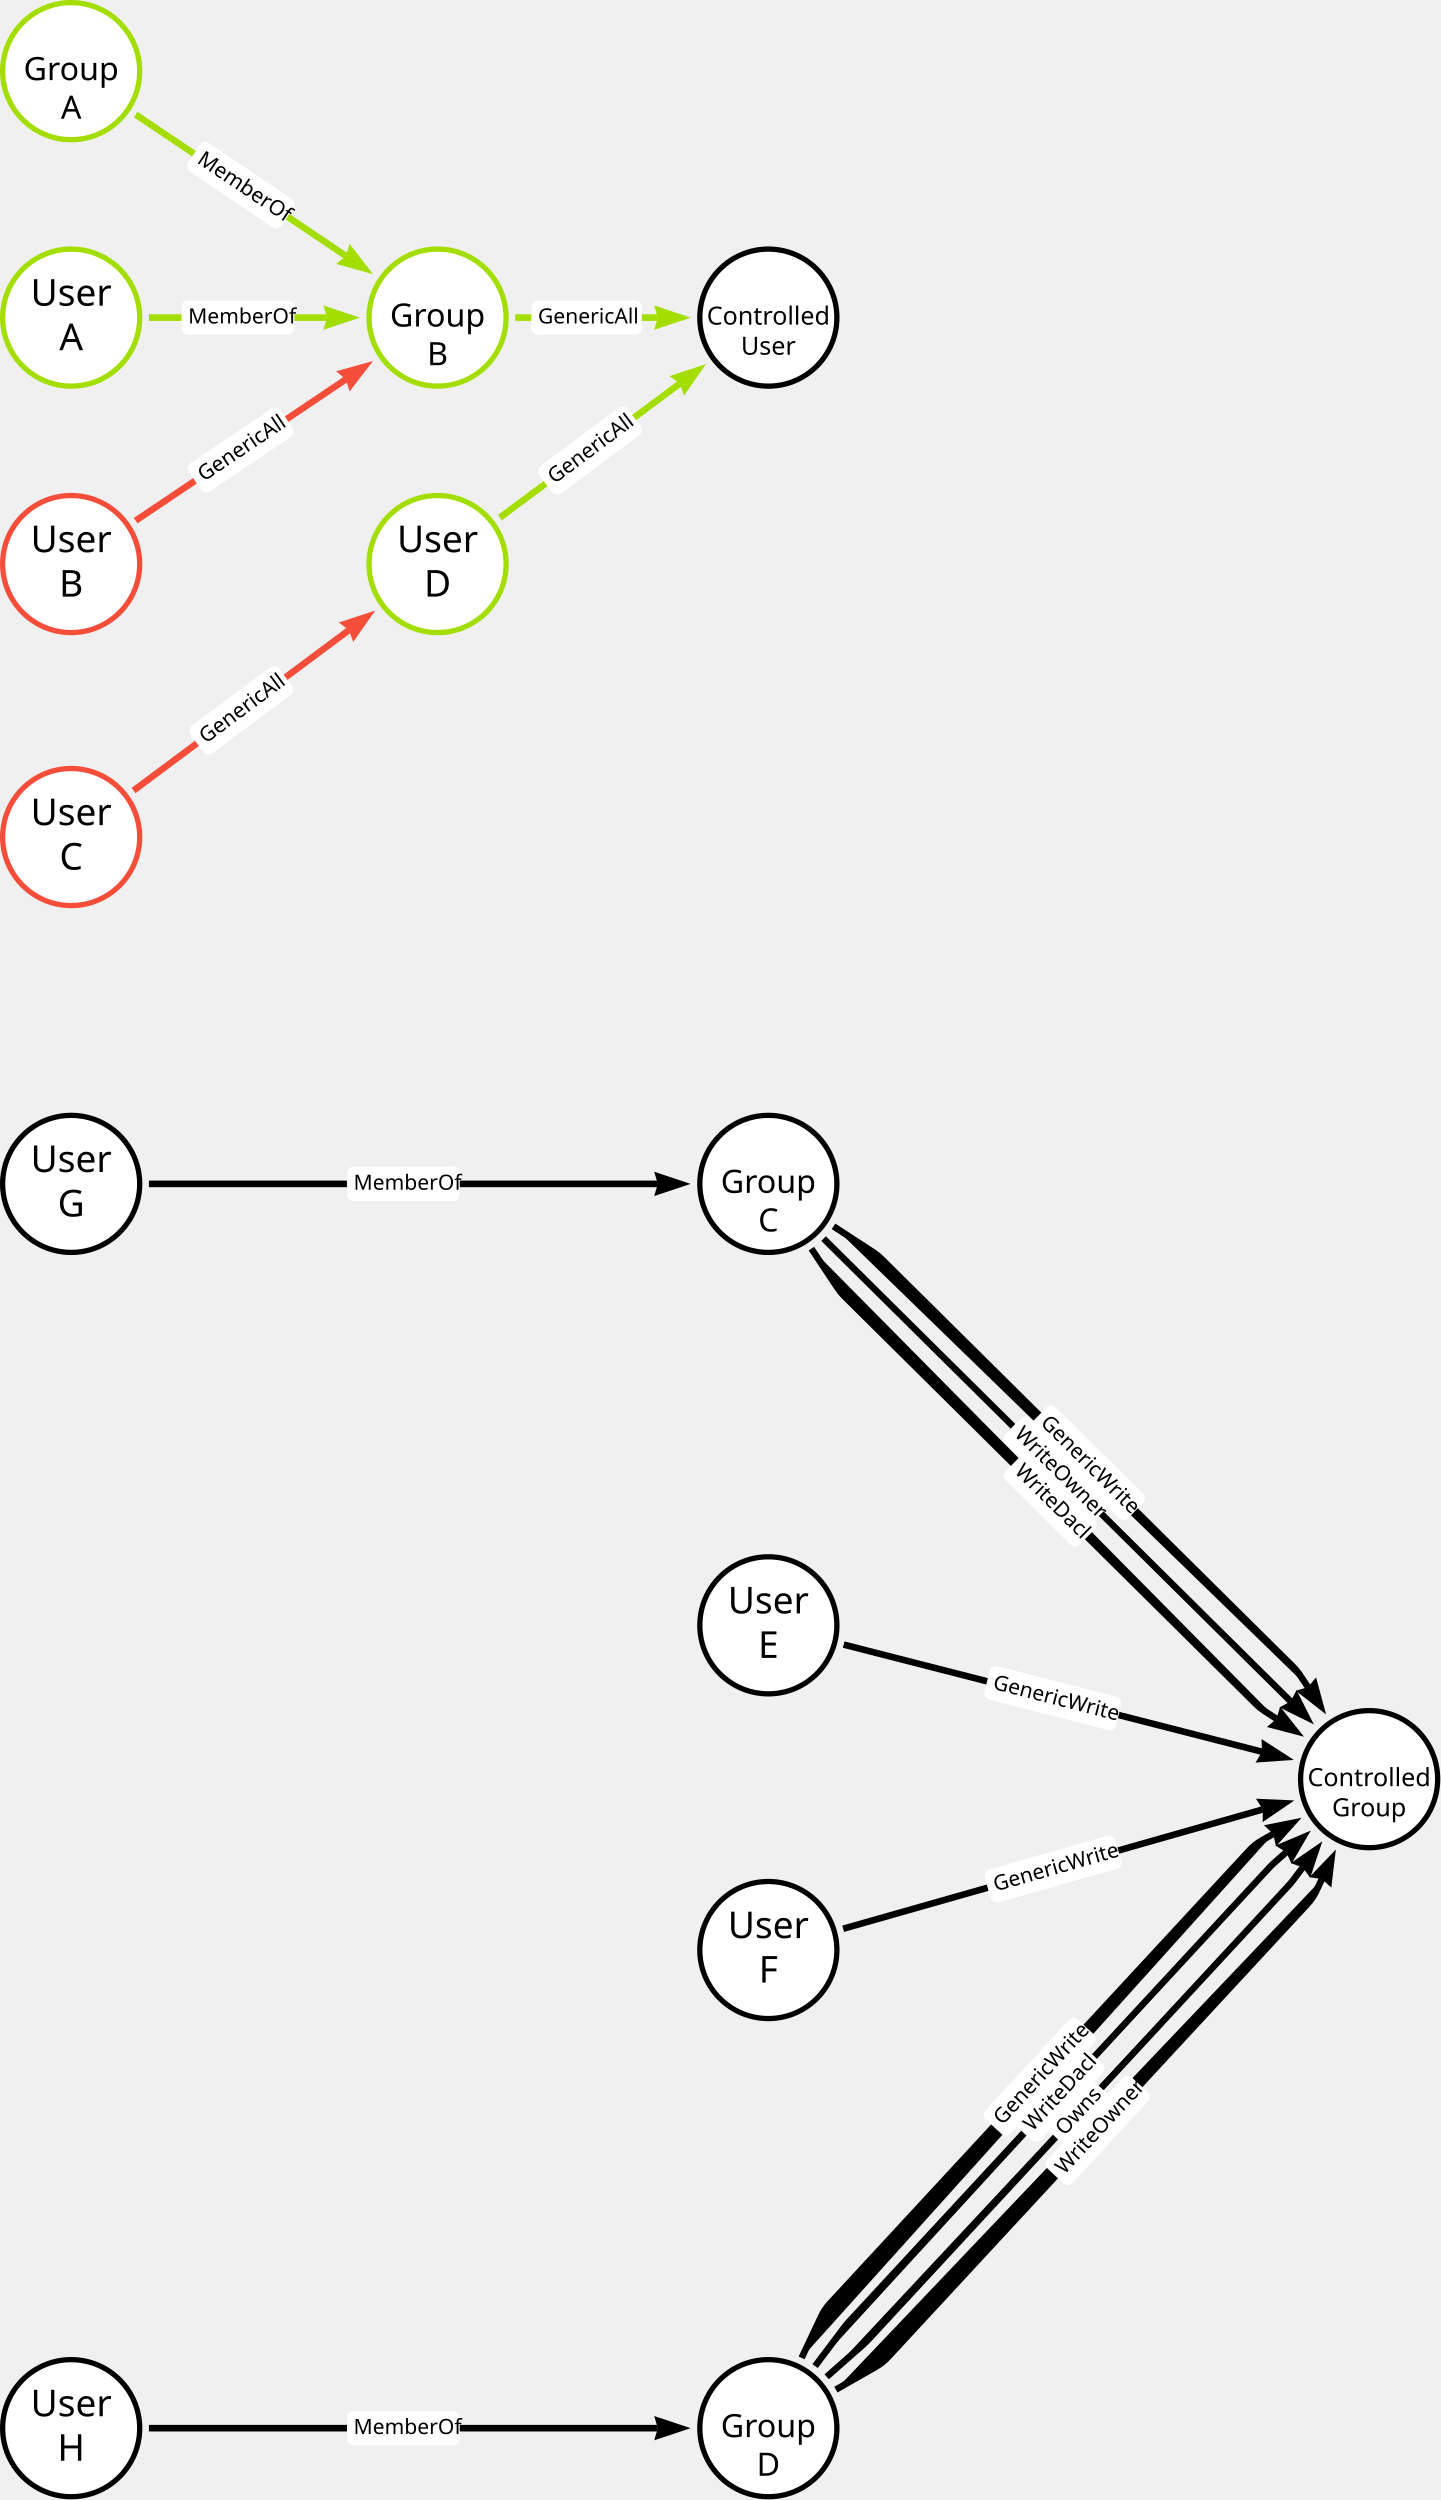
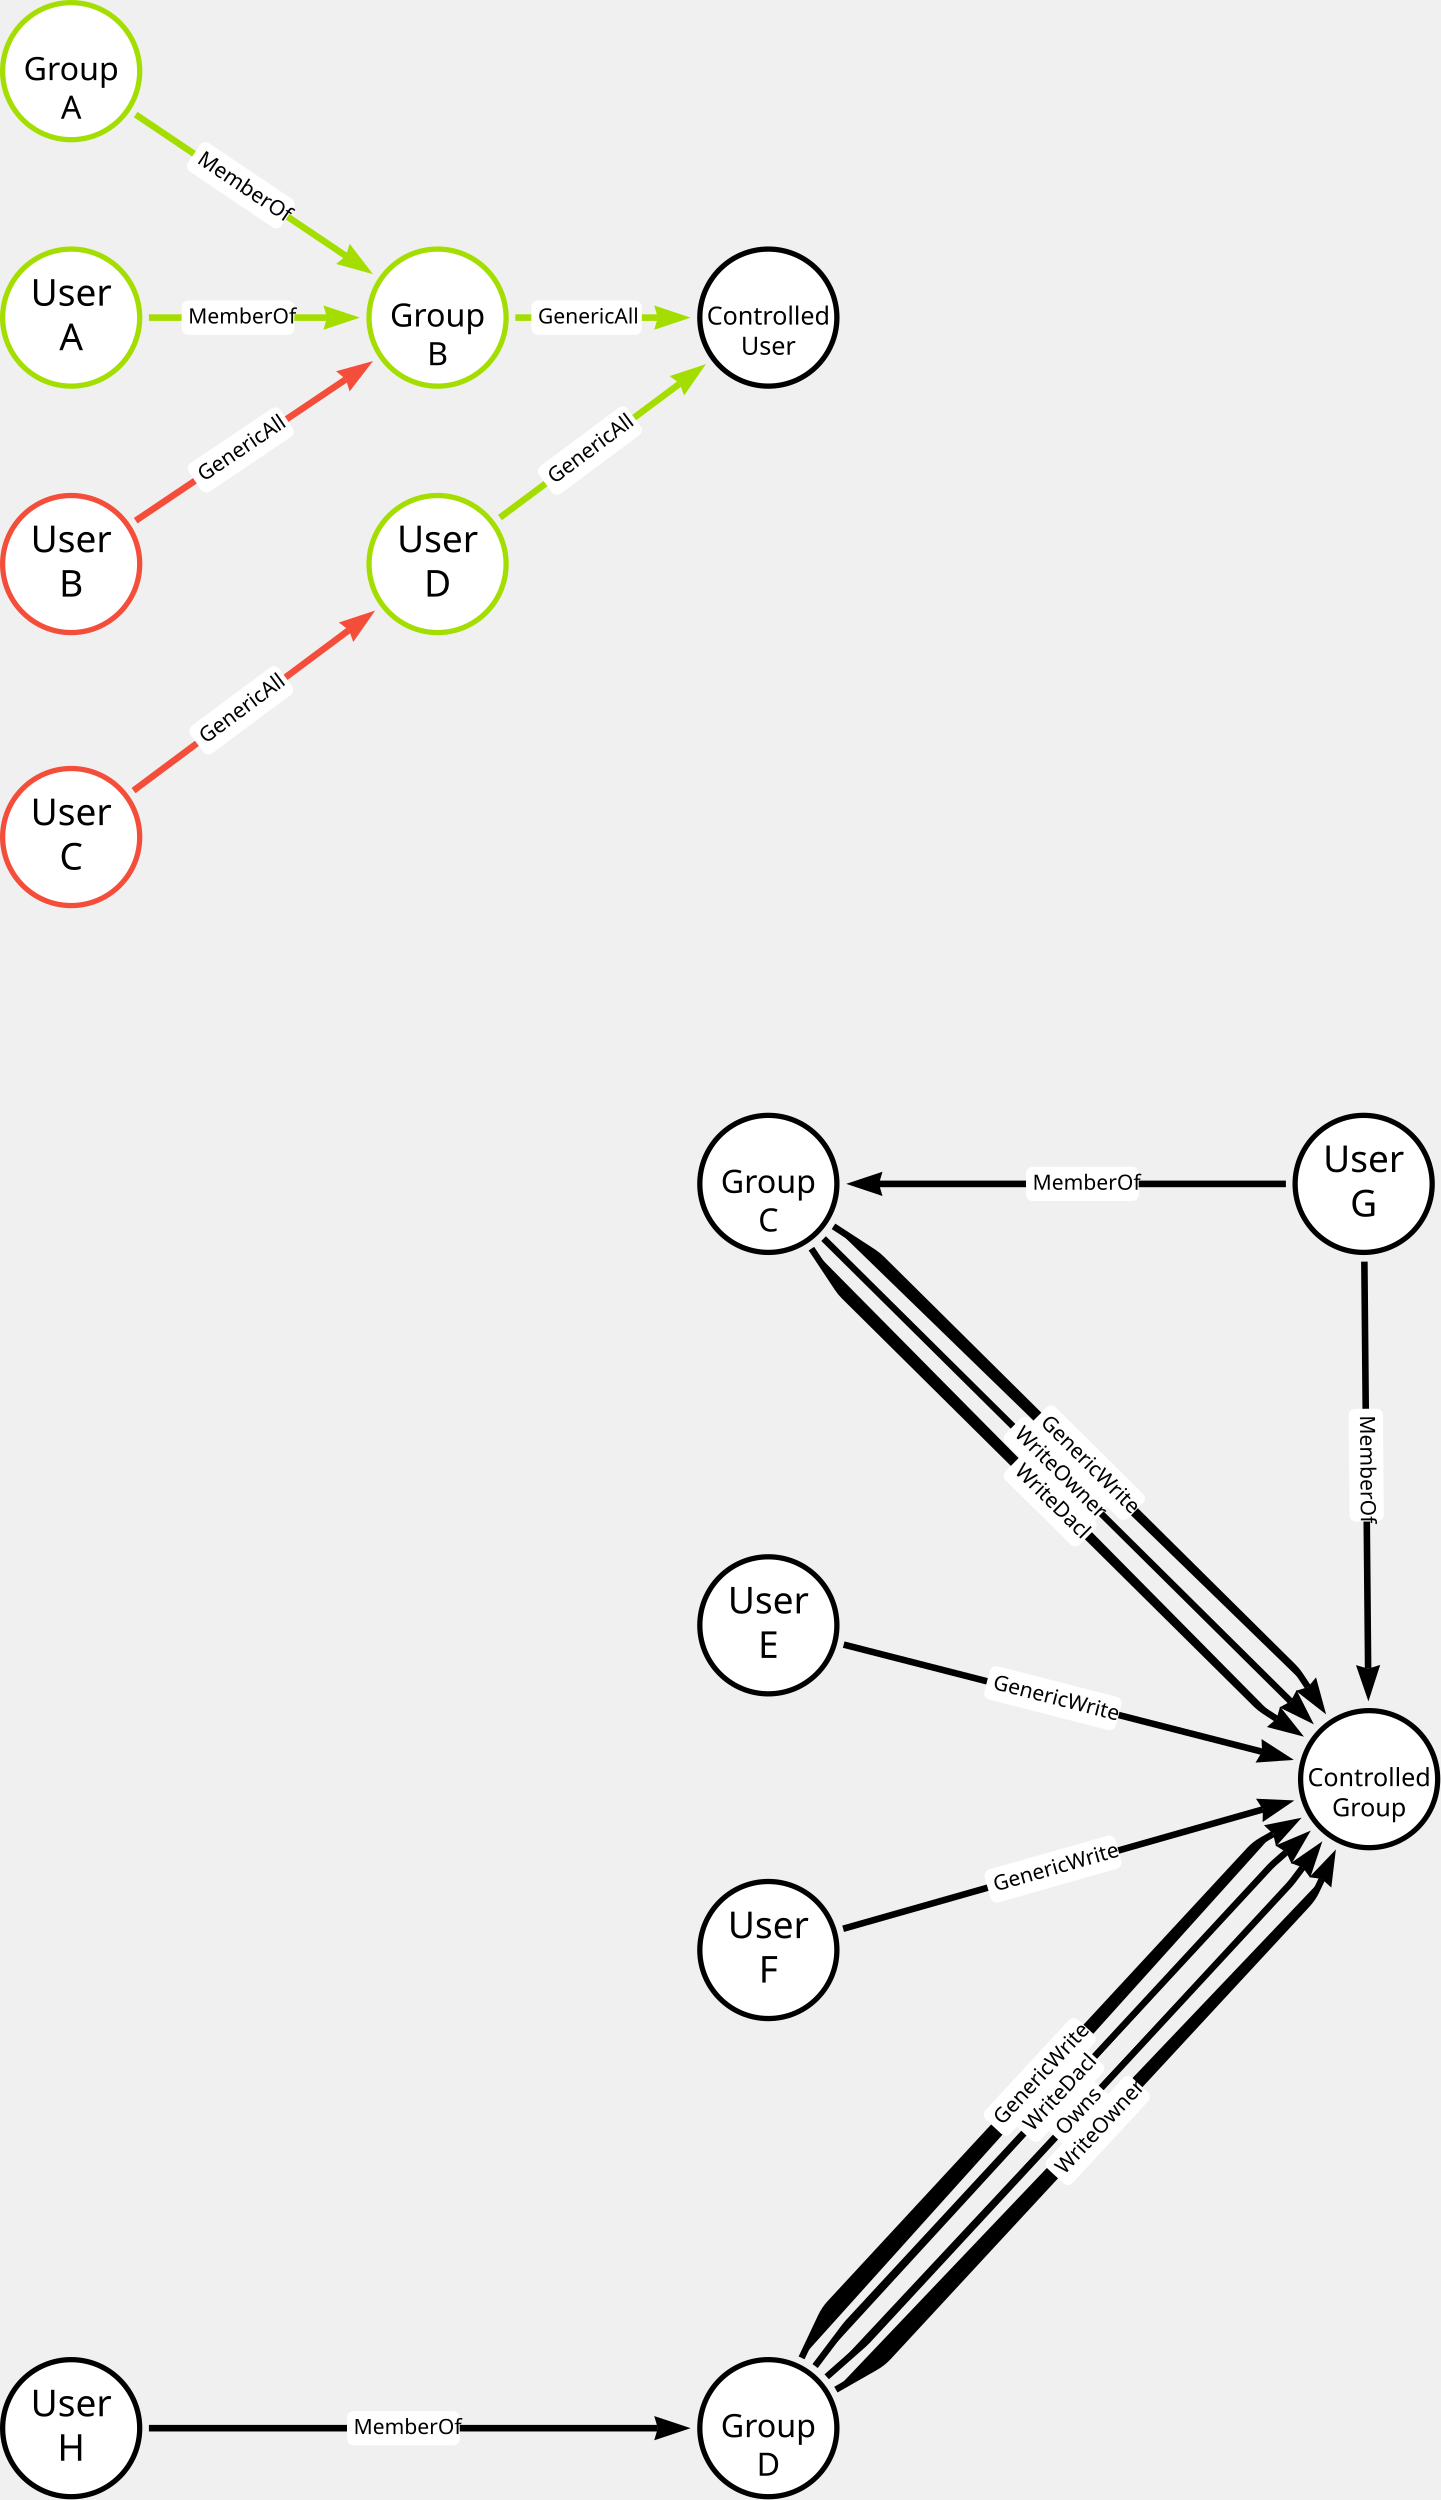
<svg xmlns="http://www.w3.org/2000/svg" width="1093" height="1897" viewBox="0 0 1093 1897">
  <defs>
    <style type="text/css" />
  </defs>
  <g transform="translate(-21 4) scale(1)">
    <g class="relationship">
      <g transform="translate(353.0284 237) rotate(0)" stroke-width="5" stroke="#a4dd00">
        <path d="M 59 0 L 167.138 0" />
        <polygon points="-24.862,0 -27.625,9.208 0,0 -27.625,-9.208" fill="#a4dd00" transform="translate(192 0) rotate(0)" stroke="none" />
      </g>
      <g transform="translate(466.0974 237) rotate(0) translate(0 -13)">
        <g transform="translate(0 0)">
-           <g transform="translate(-41.9 0)" fill="#ffffff" stroke="#000000" stroke-width="0">
-             <rect x="0" y="0" width="83.8" height="26" rx="5" ry="5" stroke="none" />
+           <g transform="translate(-41.91667 0)" fill="#ffffff" stroke="#000000" stroke-width="0">
+             <rect x="0" y="0" width="83.833" height="26" rx="5" ry="5" stroke="none" />
            <text xml:space="preserve" x="5" y="17.457" stroke="none" text-anchor="left" font-family="sans-serif" font-size="16" font-weight="normal" fill="#000000">GenericAll</text>
          </g>
        </g>
      </g>
    </g>
    <g class="relationship">
      <g transform="translate(75 237) rotate(0)" stroke-width="5" stroke="#a4dd00">
        <path d="M 59 0 L 194.166 0" />
        <polygon points="-24.862,0 -27.625,9.208 0,0 -27.625,-9.208" fill="#a4dd00" transform="translate(219.0284 0) rotate(0)" stroke="none" />
      </g>
      <g transform="translate(201.5831 237) rotate(0) translate(0 -13)">
        <g transform="translate(0 0)">
-           <g transform="translate(-42.8 0)" fill="#ffffff" stroke="#000000" stroke-width="0">
-             <rect x="0" y="0" width="85.6" height="26" rx="5" ry="5" stroke="none" />
+           <g transform="translate(-42.78333 0)" fill="#ffffff" stroke="#000000" stroke-width="0">
+             <rect x="0" y="0" width="85.567" height="26" rx="5" ry="5" stroke="none" />
            <text xml:space="preserve" x="5" y="17.457" stroke="none" text-anchor="left" font-family="sans-serif" font-size="16" font-weight="normal" fill="#000000">MemberOf</text>
          </g>
        </g>
      </g>
    </g>
    <g class="relationship">
      <g transform="translate(353.0284 424) rotate(-36.68684)" stroke-width="5" stroke="#a4dd00">
        <path d="M 59 0 L 229.139 0" />
        <polygon points="-24.862,0 -27.625,9.208 0,0 -27.625,-9.208" fill="#a4dd00" transform="translate(254.0016 0) rotate(0)" stroke="none" />
      </g>
      <g transform="translate(468.5598 337.9268) rotate(-36.68684) translate(0 -13)">
        <g transform="translate(0 0)">
-           <g transform="translate(-41.9 0)" fill="#ffffff" stroke="#000000" stroke-width="0">
-             <rect x="0" y="0" width="83.8" height="26" rx="5" ry="5" stroke="none" />
+           <g transform="translate(-41.91667 0)" fill="#ffffff" stroke="#000000" stroke-width="0">
+             <rect x="0" y="0" width="83.833" height="26" rx="5" ry="5" stroke="none" />
            <text xml:space="preserve" x="5" y="17.457" stroke="none" text-anchor="left" font-family="sans-serif" font-size="16" font-weight="normal" fill="#000000">GenericAll</text>
          </g>
        </g>
      </g>
    </g>
    <g class="relationship">
      <g transform="translate(75 631.1367) rotate(-36.68684)" stroke-width="5" stroke="#f44e3b">
        <path d="M 59 0 L 262.844 0" />
        <polygon points="-24.862,0 -27.625,9.208 0,0 -27.625,-9.208" fill="#f44e3b" transform="translate(287.7065 0) rotate(0)" stroke="none" />
      </g>
      <g transform="translate(204.0456 534.9952) rotate(-36.68684) translate(0 -13)">
        <g transform="translate(0 0)">
-           <g transform="translate(-41.9 0)" fill="#ffffff" stroke="#000000" stroke-width="0">
-             <rect x="0" y="0" width="83.8" height="26" rx="5" ry="5" stroke="none" />
+           <g transform="translate(-41.91667 0)" fill="#ffffff" stroke="#000000" stroke-width="0">
+             <rect x="0" y="0" width="83.833" height="26" rx="5" ry="5" stroke="none" />
            <text xml:space="preserve" x="5" y="17.457" stroke="none" text-anchor="left" font-family="sans-serif" font-size="16" font-weight="normal" fill="#000000">GenericAll</text>
          </g>
        </g>
      </g>
    </g>
    <g class="relationship">
      <g transform="translate(75 50) rotate(33.9245)" stroke-width="5" stroke="#a4dd00">
        <path d="M 59 0 L 251.203 0" />
        <polygon points="-24.862,0 -27.625,9.208 0,0 -27.625,-9.208" fill="#a4dd00" transform="translate(276.0654 0) rotate(0)" stroke="none" />
      </g>
      <g transform="translate(203.6992 136.5622) rotate(33.9245) translate(0 -13)">
        <g transform="translate(0 0)">
-           <g transform="translate(-42.8 0)" fill="#ffffff" stroke="#000000" stroke-width="0">
-             <rect x="0" y="0" width="85.6" height="26" rx="5" ry="5" stroke="none" />
+           <g transform="translate(-42.78333 0)" fill="#ffffff" stroke="#000000" stroke-width="0">
+             <rect x="0" y="0" width="85.567" height="26" rx="5" ry="5" stroke="none" />
            <text xml:space="preserve" x="5" y="17.457" stroke="none" text-anchor="left" font-family="sans-serif" font-size="16" font-weight="normal" fill="#000000">MemberOf</text>
          </g>
        </g>
      </g>
    </g>
    <g class="relationship">
      <g transform="translate(75 424) rotate(-33.9245)" stroke-width="5" stroke="#f44e3b">
        <path d="M 59 0 L 251.203 0" />
        <polygon points="-24.862,0 -27.625,9.208 0,0 -27.625,-9.208" fill="#f44e3b" transform="translate(276.0654 0) rotate(0)" stroke="none" />
      </g>
      <g transform="translate(203.6992 337.4378) rotate(-33.9245) translate(0 -13)">
        <g transform="translate(0 0)">
-           <g transform="translate(-41.9 0)" fill="#ffffff" stroke="#000000" stroke-width="0">
-             <rect x="0" y="0" width="83.8" height="26" rx="5" ry="5" stroke="none" />
+           <g transform="translate(-41.91667 0)" fill="#ffffff" stroke="#000000" stroke-width="0">
+             <rect x="0" y="0" width="83.833" height="26" rx="5" ry="5" stroke="none" />
            <text xml:space="preserve" x="5" y="17.457" stroke="none" text-anchor="left" font-family="sans-serif" font-size="16" font-weight="normal" fill="#000000">GenericAll</text>
          </g>
        </g>
      </g>
    </g>
    <g class="relationship">
      <g transform="translate(604.0284 894.3371) rotate(44.73621)" stroke-width="5" stroke="#000000">
        <path d="M 57.784 -11.917 L 92.976 -19.175 A 40 40 0 0 1 101.056 -20 L 320.874 -20 L 540.693 -20 A 40 40 0 0 1 548.773 -19.175 L 559.615 -16.939 L 559.615 -16.939" />
        <polygon points="-24.862,0 -27.625,9.208 0,0 -27.625,-9.208" fill="#000000" transform="translate(641.7486 0) rotate(11.65338) translate(-59 0)" stroke="none" />
      </g>
      <g transform="translate(846.0399 1105.975) rotate(44.73621) translate(0 -13)">
        <g transform="translate(0 0)">
-           <g transform="translate(-51.54167 0)" fill="#ffffff" stroke="#000000" stroke-width="0">
-             <rect x="0" y="0" width="103.083" height="26" rx="5" ry="5" stroke="none" />
+           <g transform="translate(-51.55 0)" fill="#ffffff" stroke="#000000" stroke-width="0">
+             <rect x="0" y="0" width="103.1" height="26" rx="5" ry="5" stroke="none" />
            <text xml:space="preserve" x="5" y="17.457" stroke="none" text-anchor="left" font-family="sans-serif" font-size="16" font-weight="normal" fill="#000000">GenericWrite</text>
          </g>
        </g>
      </g>
    </g>
    <g class="relationship">
      <g transform="translate(604.0284 894.3371) rotate(44.73621)" stroke-width="5" stroke="#000000">
        <path d="M 59 0 L 557.886 0" />
        <polygon points="-24.862,0 -27.625,9.208 0,0 -27.625,-9.208" fill="#000000" transform="translate(582.7486 0) rotate(0)" stroke="none" />
      </g>
      <g transform="translate(823.1326 1111.433) rotate(44.73621) translate(0 -13)">
        <g transform="translate(0 0)">
-           <g transform="translate(-47.09167 0)" fill="#ffffff" stroke="#000000" stroke-width="0">
-             <rect x="0" y="0" width="94.183" height="26" rx="5" ry="5" stroke="none" />
+           <g transform="translate(-47.1 0)" fill="#ffffff" stroke="#000000" stroke-width="0">
+             <rect x="0" y="0" width="94.2" height="26" rx="5" ry="5" stroke="none" />
            <text xml:space="preserve" x="5" y="17.457" stroke="none" text-anchor="left" font-family="sans-serif" font-size="16" font-weight="normal" fill="#000000">WriteOwner</text>
          </g>
        </g>
      </g>
    </g>
    <g class="relationship">
      <g transform="translate(604.0284 894.3371) rotate(44.73621)" stroke-width="5" stroke="#000000">
        <path d="M 57.784 11.917 L 92.976 19.175 A 40 40 0 0 0 101.056 20 L 320.874 20 L 540.693 20 A 40 40 0 0 0 548.773 19.175 L 559.615 16.939 L 559.615 16.939" />
        <polygon points="-24.862,0 -27.625,9.208 0,0 -27.625,-9.208" fill="#000000" transform="translate(641.7486 0) rotate(-11.65338) translate(-59 0)" stroke="none" />
      </g>
      <g transform="translate(817.8862 1134.39) rotate(44.73621) translate(0 -13)">
        <g transform="translate(0 0)">
-           <g transform="translate(-39.525 0)" fill="#ffffff" stroke="#000000" stroke-width="0">
-             <rect x="0" y="0" width="79.05" height="26" rx="5" ry="5" stroke="none" />
+           <g transform="translate(-39.55 0)" fill="#ffffff" stroke="#000000" stroke-width="0">
+             <rect x="0" y="0" width="79.1" height="26" rx="5" ry="5" stroke="none" />
            <text xml:space="preserve" x="5" y="17.457" stroke="none" text-anchor="left" font-family="sans-serif" font-size="16" font-weight="normal" fill="#000000">WriteDacl</text>
          </g>
        </g>
      </g>
    </g>
    <g class="relationship">
      <g transform="translate(604.0284 1838.502) rotate(-47.21048)" stroke-width="5" stroke="#000000">
        <path d="M 56.275 -17.722 L 89.398 -28.153 A 40 40 0 0 1 101.413 -30 L 335.54 -30 L 569.667 -30 A 40 40 0 0 1 581.682 -28.153 L 591.09 -25.19 L 591.09 -25.19" />
        <polygon points="-24.862,0 -27.625,9.208 0,0 -27.625,-9.208" fill="#000000" transform="translate(671.0797 0) rotate(17.48007) translate(-59 0)" stroke="none" />
      </g>
      <g transform="translate(809.9474 1571.886) rotate(-47.21048) translate(0 -13)">
        <g transform="translate(0 0)">
-           <g transform="translate(-51.54167 0)" fill="#ffffff" stroke="#000000" stroke-width="0">
-             <rect x="0" y="0" width="103.083" height="26" rx="5" ry="5" stroke="none" />
+           <g transform="translate(-51.55 0)" fill="#ffffff" stroke="#000000" stroke-width="0">
+             <rect x="0" y="0" width="103.1" height="26" rx="5" ry="5" stroke="none" />
            <text xml:space="preserve" x="5" y="17.457" stroke="none" text-anchor="left" font-family="sans-serif" font-size="16" font-weight="normal" fill="#000000">GenericWrite</text>
          </g>
        </g>
      </g>
    </g>
    <g class="relationship">
      <g transform="translate(604.0284 1838.502) rotate(-47.21048)" stroke-width="5" stroke="#000000">
        <path d="M 58.695 -5.99 L 95.969 -9.793 A 40 40 0 0 1 100.03 -10 L 335.54 -10 L 571.05 -10 A 40 40 0 0 1 575.111 -9.793 L 587.651 -8.514 L 587.651 -8.514" />
        <polygon points="-24.862,0 -27.625,9.208 0,0 -27.625,-9.208" fill="#000000" transform="translate(671.0797 0) rotate(5.826689) translate(-59 0)" stroke="none" />
      </g>
      <g transform="translate(824.6245 1585.472) rotate(-47.21048) translate(0 -13)">
        <g transform="translate(0 0)">
-           <g transform="translate(-39.525 0)" fill="#ffffff" stroke="#000000" stroke-width="0">
-             <rect x="0" y="0" width="79.05" height="26" rx="5" ry="5" stroke="none" />
+           <g transform="translate(-39.55 0)" fill="#ffffff" stroke="#000000" stroke-width="0">
+             <rect x="0" y="0" width="79.1" height="26" rx="5" ry="5" stroke="none" />
            <text xml:space="preserve" x="5" y="17.457" stroke="none" text-anchor="left" font-family="sans-serif" font-size="16" font-weight="normal" fill="#000000">WriteDacl</text>
          </g>
        </g>
      </g>
    </g>
    <g class="relationship">
      <g transform="translate(604.0284 1838.502) rotate(-47.21048)" stroke-width="5" stroke="#000000">
        <path d="M 58.695 5.99 L 95.969 9.793 A 40 40 0 0 0 100.03 10 L 335.54 10 L 571.05 10 A 40 40 0 0 0 575.111 9.793 L 587.651 8.514 L 587.651 8.514" />
        <polygon points="-24.862,0 -27.625,9.208 0,0 -27.625,-9.208" fill="#000000" transform="translate(671.0797 0) rotate(-5.826689) translate(-59 0)" stroke="none" />
      </g>
      <g transform="translate(839.3016 1599.058) rotate(-47.21048) translate(0 -13)">
        <g transform="translate(0 0)">
          <g transform="translate(-25.45 0)" fill="#ffffff" stroke="#000000" stroke-width="0">
            <rect x="0" y="0" width="50.9" height="26" rx="5" ry="5" stroke="none" />
            <text xml:space="preserve" x="5" y="17.457" stroke="none" text-anchor="left" font-family="sans-serif" font-size="16" font-weight="normal" fill="#000000">Owns</text>
          </g>
        </g>
      </g>
    </g>
    <g class="relationship">
      <g transform="translate(604.0284 1838.502) rotate(-47.21048)" stroke-width="5" stroke="#000000">
        <path d="M 56.275 17.722 L 89.398 28.153 A 40 40 0 0 0 101.413 30 L 335.54 30 L 569.667 30 A 40 40 0 0 0 581.682 28.153 L 591.09 25.19 L 591.09 25.19" />
        <polygon points="-24.862,0 -27.625,9.208 0,0 -27.625,-9.208" fill="#000000" transform="translate(671.0797 0) rotate(-17.48007) translate(-59 0)" stroke="none" />
      </g>
      <g transform="translate(853.9787 1612.644) rotate(-47.21048) translate(0 -13)">
        <g transform="translate(0 0)">
-           <g transform="translate(-47.09167 0)" fill="#ffffff" stroke="#000000" stroke-width="0">
-             <rect x="0" y="0" width="94.183" height="26" rx="5" ry="5" stroke="none" />
+           <g transform="translate(-47.1 0)" fill="#ffffff" stroke="#000000" stroke-width="0">
+             <rect x="0" y="0" width="94.2" height="26" rx="5" ry="5" stroke="none" />
            <text xml:space="preserve" x="5" y="17.457" stroke="none" text-anchor="left" font-family="sans-serif" font-size="16" font-weight="normal" fill="#000000">WriteOwner</text>
          </g>
        </g>
      </g>
    </g>
    <g class="relationship">
      <g transform="translate(604.0284 1475.676) rotate(-15.8756)" stroke-width="5" stroke="#000000">
        <path d="M 59 0 L 390.084 0" />
        <polygon points="-24.862,0 -27.625,9.208 0,0 -27.625,-9.208" fill="#000000" transform="translate(414.9466 0) rotate(0)" stroke="none" />
      </g>
      <g transform="translate(820.0061 1414.252) rotate(-15.8756) translate(0 -13)">
        <g transform="translate(0 0)">
-           <g transform="translate(-51.54167 0)" fill="#ffffff" stroke="#000000" stroke-width="0">
-             <rect x="0" y="0" width="103.083" height="26" rx="5" ry="5" stroke="none" />
+           <g transform="translate(-51.55 0)" fill="#ffffff" stroke="#000000" stroke-width="0">
+             <rect x="0" y="0" width="103.1" height="26" rx="5" ry="5" stroke="none" />
            <text xml:space="preserve" x="5" y="17.457" stroke="none" text-anchor="left" font-family="sans-serif" font-size="16" font-weight="normal" fill="#000000">GenericWrite</text>
          </g>
        </g>
      </g>
    </g>
    <g class="relationship">
      <g transform="translate(604.0284 1229.295) rotate(14.36295)" stroke-width="5" stroke="#000000">
        <path d="M 59 0 L 386.716 0" />
        <polygon points="-24.862,0 -27.625,9.208 0,0 -27.625,-9.208" fill="#000000" transform="translate(411.5777 0) rotate(0)" stroke="none" />
      </g>
      <g transform="translate(819.9205 1284.578) rotate(14.36295) translate(0 -13)">
        <g transform="translate(0 0)">
-           <g transform="translate(-51.54167 0)" fill="#ffffff" stroke="#000000" stroke-width="0">
-             <rect x="0" y="0" width="103.083" height="26" rx="5" ry="5" stroke="none" />
+           <g transform="translate(-51.55 0)" fill="#ffffff" stroke="#000000" stroke-width="0">
+             <rect x="0" y="0" width="103.1" height="26" rx="5" ry="5" stroke="none" />
            <text xml:space="preserve" x="5" y="17.457" stroke="none" text-anchor="left" font-family="sans-serif" font-size="16" font-weight="normal" fill="#000000">GenericWrite</text>
          </g>
        </g>
      </g>
    </g>
    <g class="relationship">
-       <g transform="translate(75 894.3371) rotate(0)" stroke-width="5" stroke="#000000">
-         <path d="M 59 0 L 445.166 0" />
-         <polygon points="-24.862,0 -27.625,9.208 0,0 -27.625,-9.208" fill="#000000" transform="translate(470.0284 0) rotate(0)" stroke="none" />
-       </g>
-       <g transform="translate(327.0831 894.3371) rotate(0) translate(0 -13)">
-         <g transform="translate(0 0)">
-           <g transform="translate(-42.8 0)" fill="#ffffff" stroke="#000000" stroke-width="0">
-             <rect x="0" y="0" width="85.6" height="26" rx="5" ry="5" stroke="none" />
+       <g transform="translate(1055.738 894.3371) rotate(-180)" stroke-width="5" stroke="#000000">
+         <path d="M 59 0 L 367.848 0" />
+         <polygon points="-24.862,0 -27.625,9.208 0,0 -27.625,-9.208" fill="#000000" transform="translate(392.7099 0) rotate(0)" stroke="none" />
+       </g>
+       <g transform="translate(842.3145 894.3371) rotate(0) translate(0 -13)">
+         <g transform="translate(0 0)">
+           <g transform="translate(-42.78333 0)" fill="#ffffff" stroke="#000000" stroke-width="0">
+             <rect x="0" y="0" width="85.567" height="26" rx="5" ry="5" stroke="none" />
            <text xml:space="preserve" x="5" y="17.457" stroke="none" text-anchor="left" font-family="sans-serif" font-size="16" font-weight="normal" fill="#000000">MemberOf</text>
          </g>
        </g>
      </g>
    </g>
    <g class="relationship">
      <g transform="translate(75 1838.502) rotate(0)" stroke-width="5" stroke="#000000">
        <path d="M 59 0 L 445.166 0" />
        <polygon points="-24.862,0 -27.625,9.208 0,0 -27.625,-9.208" fill="#000000" transform="translate(470.0284 0) rotate(0)" stroke="none" />
      </g>
      <g transform="translate(327.0831 1838.502) rotate(0) translate(0 -13)">
        <g transform="translate(0 0)">
-           <g transform="translate(-42.8 0)" fill="#ffffff" stroke="#000000" stroke-width="0">
-             <rect x="0" y="0" width="85.6" height="26" rx="5" ry="5" stroke="none" />
+           <g transform="translate(-42.78333 0)" fill="#ffffff" stroke="#000000" stroke-width="0">
+             <rect x="0" y="0" width="85.567" height="26" rx="5" ry="5" stroke="none" />
+             <text xml:space="preserve" x="5" y="17.457" stroke="none" text-anchor="left" font-family="sans-serif" font-size="16" font-weight="normal" fill="#000000">MemberOf</text>
+           </g>
+         </g>
+       </g>
+     </g>
+     <g class="relationship">
+       <g transform="translate(1055.738 894.3371) rotate(89.47242)" stroke-width="5" stroke="#000000">
+         <path d="M 59 0 L 367.848 0" />
+         <polygon points="-24.862,0 -27.625,9.208 0,0 -27.625,-9.208" fill="#000000" transform="translate(392.7099 0) rotate(0)" stroke="none" />
+       </g>
+       <g transform="translate(1057.704 1107.752) rotate(89.47242) translate(0 -13)">
+         <g transform="translate(0 0)">
+           <g transform="translate(-42.78333 0)" fill="#ffffff" stroke="#000000" stroke-width="0">
+             <rect x="0" y="0" width="85.567" height="26" rx="5" ry="5" stroke="none" />
            <text xml:space="preserve" x="5" y="17.457" stroke="none" text-anchor="left" font-family="sans-serif" font-size="16" font-weight="normal" fill="#000000">MemberOf</text>
          </g>
        </g>
      </g>
    </g>
    <g class="node">
      <g fill="#ffffff" stroke="#000000" stroke-width="4">
        <circle cx="604.028" cy="237" r="52" />
      </g>
      <g transform="translate(604.0284 237)">
        <g transform="scale(0.38086) translate(0 0)">
          <g transform="translate(0 0)">
            <g font-family="sans-serif" font-size="50" font-weight="normal" fill="#000000" text-anchor="middle">
              <text xml:space="preserve" x="0" y="13.928" stroke="none">Controlled</text>
              <text xml:space="preserve" x="0" y="73.928" stroke="none" text-anchor="middle">User</text>
            </g>
          </g>
        </g>
      </g>
    </g>
    <g class="node">
      <g fill="#ffffff" stroke="#a4dd00" stroke-width="4">
        <circle cx="353.028" cy="237" r="52" />
      </g>
      <g transform="translate(353.0284 237)">
        <g transform="scale(0.4882818) translate(0 0)">
          <g transform="translate(0 0)">
            <g font-family="sans-serif" font-size="50" font-weight="normal" fill="#000000" text-anchor="middle">
              <text xml:space="preserve" x="0" y="13.928" stroke="none">Group</text>
              <text xml:space="preserve" x="0" y="73.928" stroke="none" text-anchor="middle">B</text>
            </g>
          </g>
        </g>
      </g>
    </g>
    <g class="node">
      <g fill="#ffffff" stroke="#a4dd00" stroke-width="4">
        <circle cx="75" cy="237" r="52" />
      </g>
      <g transform="translate(75 237)">
        <g transform="scale(0.5625004) translate(0 0)">
          <g transform="translate(0 0)">
            <g font-family="sans-serif" font-size="50" font-weight="normal" fill="#000000" text-anchor="middle">
              <text xml:space="preserve" x="0" y="-16.072" stroke="none">User</text>
              <text xml:space="preserve" x="0" y="43.928" stroke="none" text-anchor="middle">A</text>
            </g>
          </g>
        </g>
      </g>
    </g>
    <g class="node">
      <g fill="#ffffff" stroke="#a4dd00" stroke-width="4">
        <circle cx="353.028" cy="424" r="52" />
      </g>
      <g transform="translate(353.0284 424)">
        <g transform="scale(0.5625004) translate(0 0)">
          <g transform="translate(0 0)">
            <g font-family="sans-serif" font-size="50" font-weight="normal" fill="#000000" text-anchor="middle">
              <text xml:space="preserve" x="0" y="-16.072" stroke="none">User</text>
              <text xml:space="preserve" x="0" y="43.928" stroke="none" text-anchor="middle">D</text>
            </g>
          </g>
        </g>
      </g>
    </g>
    <g class="node">
      <g fill="#ffffff" stroke="#f44e3b" stroke-width="4">
        <circle cx="75" cy="631.137" r="52" />
      </g>
      <g transform="translate(75 631.1367)">
        <g transform="scale(0.5625004) translate(0 0)">
          <g transform="translate(0 0)">
            <g font-family="sans-serif" font-size="50" font-weight="normal" fill="#000000" text-anchor="middle">
              <text xml:space="preserve" x="0" y="-16.072" stroke="none">User</text>
              <text xml:space="preserve" x="0" y="43.928" stroke="none" text-anchor="middle">C</text>
            </g>
          </g>
        </g>
      </g>
    </g>
    <g class="node">
      <g fill="#ffffff" stroke="#a4dd00" stroke-width="4">
        <circle cx="75" cy="50" r="52" />
      </g>
      <g transform="translate(75 50)">
        <g transform="scale(0.4882818) translate(0 0)">
          <g transform="translate(0 0)">
            <g font-family="sans-serif" font-size="50" font-weight="normal" fill="#000000" text-anchor="middle">
              <text xml:space="preserve" x="0" y="13.928" stroke="none">Group</text>
              <text xml:space="preserve" x="0" y="73.928" stroke="none" text-anchor="middle">A</text>
            </g>
          </g>
        </g>
      </g>
    </g>
    <g class="node">
      <g fill="#ffffff" stroke="#f44e3b" stroke-width="4">
        <circle cx="75" cy="424" r="52" />
      </g>
      <g transform="translate(75 424)">
        <g transform="scale(0.5625004) translate(0 0)">
          <g transform="translate(0 0)">
            <g font-family="sans-serif" font-size="50" font-weight="normal" fill="#000000" text-anchor="middle">
              <text xml:space="preserve" x="0" y="-16.072" stroke="none">User</text>
              <text xml:space="preserve" x="0" y="43.928" stroke="none" text-anchor="middle">B</text>
            </g>
          </g>
        </g>
      </g>
    </g>
    <g class="node">
      <g fill="#ffffff" stroke="#000000" stroke-width="4">
        <circle cx="1059.898" cy="1346.028" r="52" />
      </g>
      <g transform="translate(1059.898 1346.028)">
        <g transform="scale(0.38086) translate(0 0)">
          <g transform="translate(0 0)">
            <g font-family="sans-serif" font-size="50" font-weight="normal" fill="#000000" text-anchor="middle">
              <text xml:space="preserve" x="0" y="13.928" stroke="none">Controlled</text>
              <text xml:space="preserve" x="0" y="73.928" stroke="none" text-anchor="middle">Group</text>
            </g>
          </g>
        </g>
      </g>
    </g>
    <g class="node">
      <g fill="#ffffff" stroke="#000000" stroke-width="4">
        <circle cx="604.028" cy="894.337" r="52" />
      </g>
      <g transform="translate(604.0284 894.3371)">
        <g transform="scale(0.4882818) translate(0 0)">
          <g transform="translate(0 0)">
            <g font-family="sans-serif" font-size="50" font-weight="normal" fill="#000000" text-anchor="middle">
              <text xml:space="preserve" x="0" y="13.928" stroke="none">Group</text>
              <text xml:space="preserve" x="0" y="73.928" stroke="none" text-anchor="middle">C</text>
            </g>
          </g>
        </g>
      </g>
    </g>
    <g class="node">
      <g fill="#ffffff" stroke="#000000" stroke-width="4">
        <circle cx="604.028" cy="1838.502" r="52" />
      </g>
      <g transform="translate(604.0284 1838.502)">
        <g transform="scale(0.4882818) translate(0 0)">
          <g transform="translate(0 0)">
            <g font-family="sans-serif" font-size="50" font-weight="normal" fill="#000000" text-anchor="middle">
              <text xml:space="preserve" x="0" y="13.928" stroke="none">Group</text>
              <text xml:space="preserve" x="0" y="73.928" stroke="none" text-anchor="middle">D</text>
            </g>
          </g>
        </g>
      </g>
    </g>
    <g class="node">
      <g fill="#ffffff" stroke="#000000" stroke-width="4">
        <circle cx="604.028" cy="1475.676" r="52" />
      </g>
      <g transform="translate(604.0284 1475.676)">
        <g transform="scale(0.5625004) translate(0 0)">
          <g transform="translate(0 0)">
            <g font-family="sans-serif" font-size="50" font-weight="normal" fill="#000000" text-anchor="middle">
              <text xml:space="preserve" x="0" y="-16.072" stroke="none">User</text>
              <text xml:space="preserve" x="0" y="43.928" stroke="none" text-anchor="middle">F</text>
            </g>
          </g>
        </g>
      </g>
    </g>
    <g class="node">
      <g fill="#ffffff" stroke="#000000" stroke-width="4">
        <circle cx="604.028" cy="1229.295" r="52" />
      </g>
      <g transform="translate(604.0284 1229.295)">
        <g transform="scale(0.5625004) translate(0 0)">
          <g transform="translate(0 0)">
            <g font-family="sans-serif" font-size="50" font-weight="normal" fill="#000000" text-anchor="middle">
              <text xml:space="preserve" x="0" y="-16.072" stroke="none">User</text>
              <text xml:space="preserve" x="0" y="43.928" stroke="none" text-anchor="middle">E</text>
            </g>
          </g>
        </g>
      </g>
    </g>
    <g class="node">
      <g fill="#ffffff" stroke="#000000" stroke-width="4">
-         <circle cx="75" cy="894.337" r="52" />
-       </g>
-       <g transform="translate(75 894.3371)">
+         <circle cx="1055.738" cy="894.337" r="52" />
+       </g>
+       <g transform="translate(1055.738 894.3371)">
        <g transform="scale(0.5625004) translate(0 0)">
          <g transform="translate(0 0)">
            <g font-family="sans-serif" font-size="50" font-weight="normal" fill="#000000" text-anchor="middle">
              <text xml:space="preserve" x="0" y="-16.072" stroke="none">User</text>
              <text xml:space="preserve" x="0" y="43.928" stroke="none" text-anchor="middle">G</text>
            </g>
          </g>
        </g>
      </g>
    </g>
    <g class="node">
      <g fill="#ffffff" stroke="#000000" stroke-width="4">
        <circle cx="75" cy="1838.502" r="52" />
      </g>
      <g transform="translate(75 1838.502)">
        <g transform="scale(0.5625004) translate(0 0)">
          <g transform="translate(0 0)">
            <g font-family="sans-serif" font-size="50" font-weight="normal" fill="#000000" text-anchor="middle">
              <text xml:space="preserve" x="0" y="-16.072" stroke="none">User</text>
              <text xml:space="preserve" x="0" y="43.928" stroke="none" text-anchor="middle">H</text>
            </g>
          </g>
        </g>
      </g>
    </g>
  </g>
</svg>
